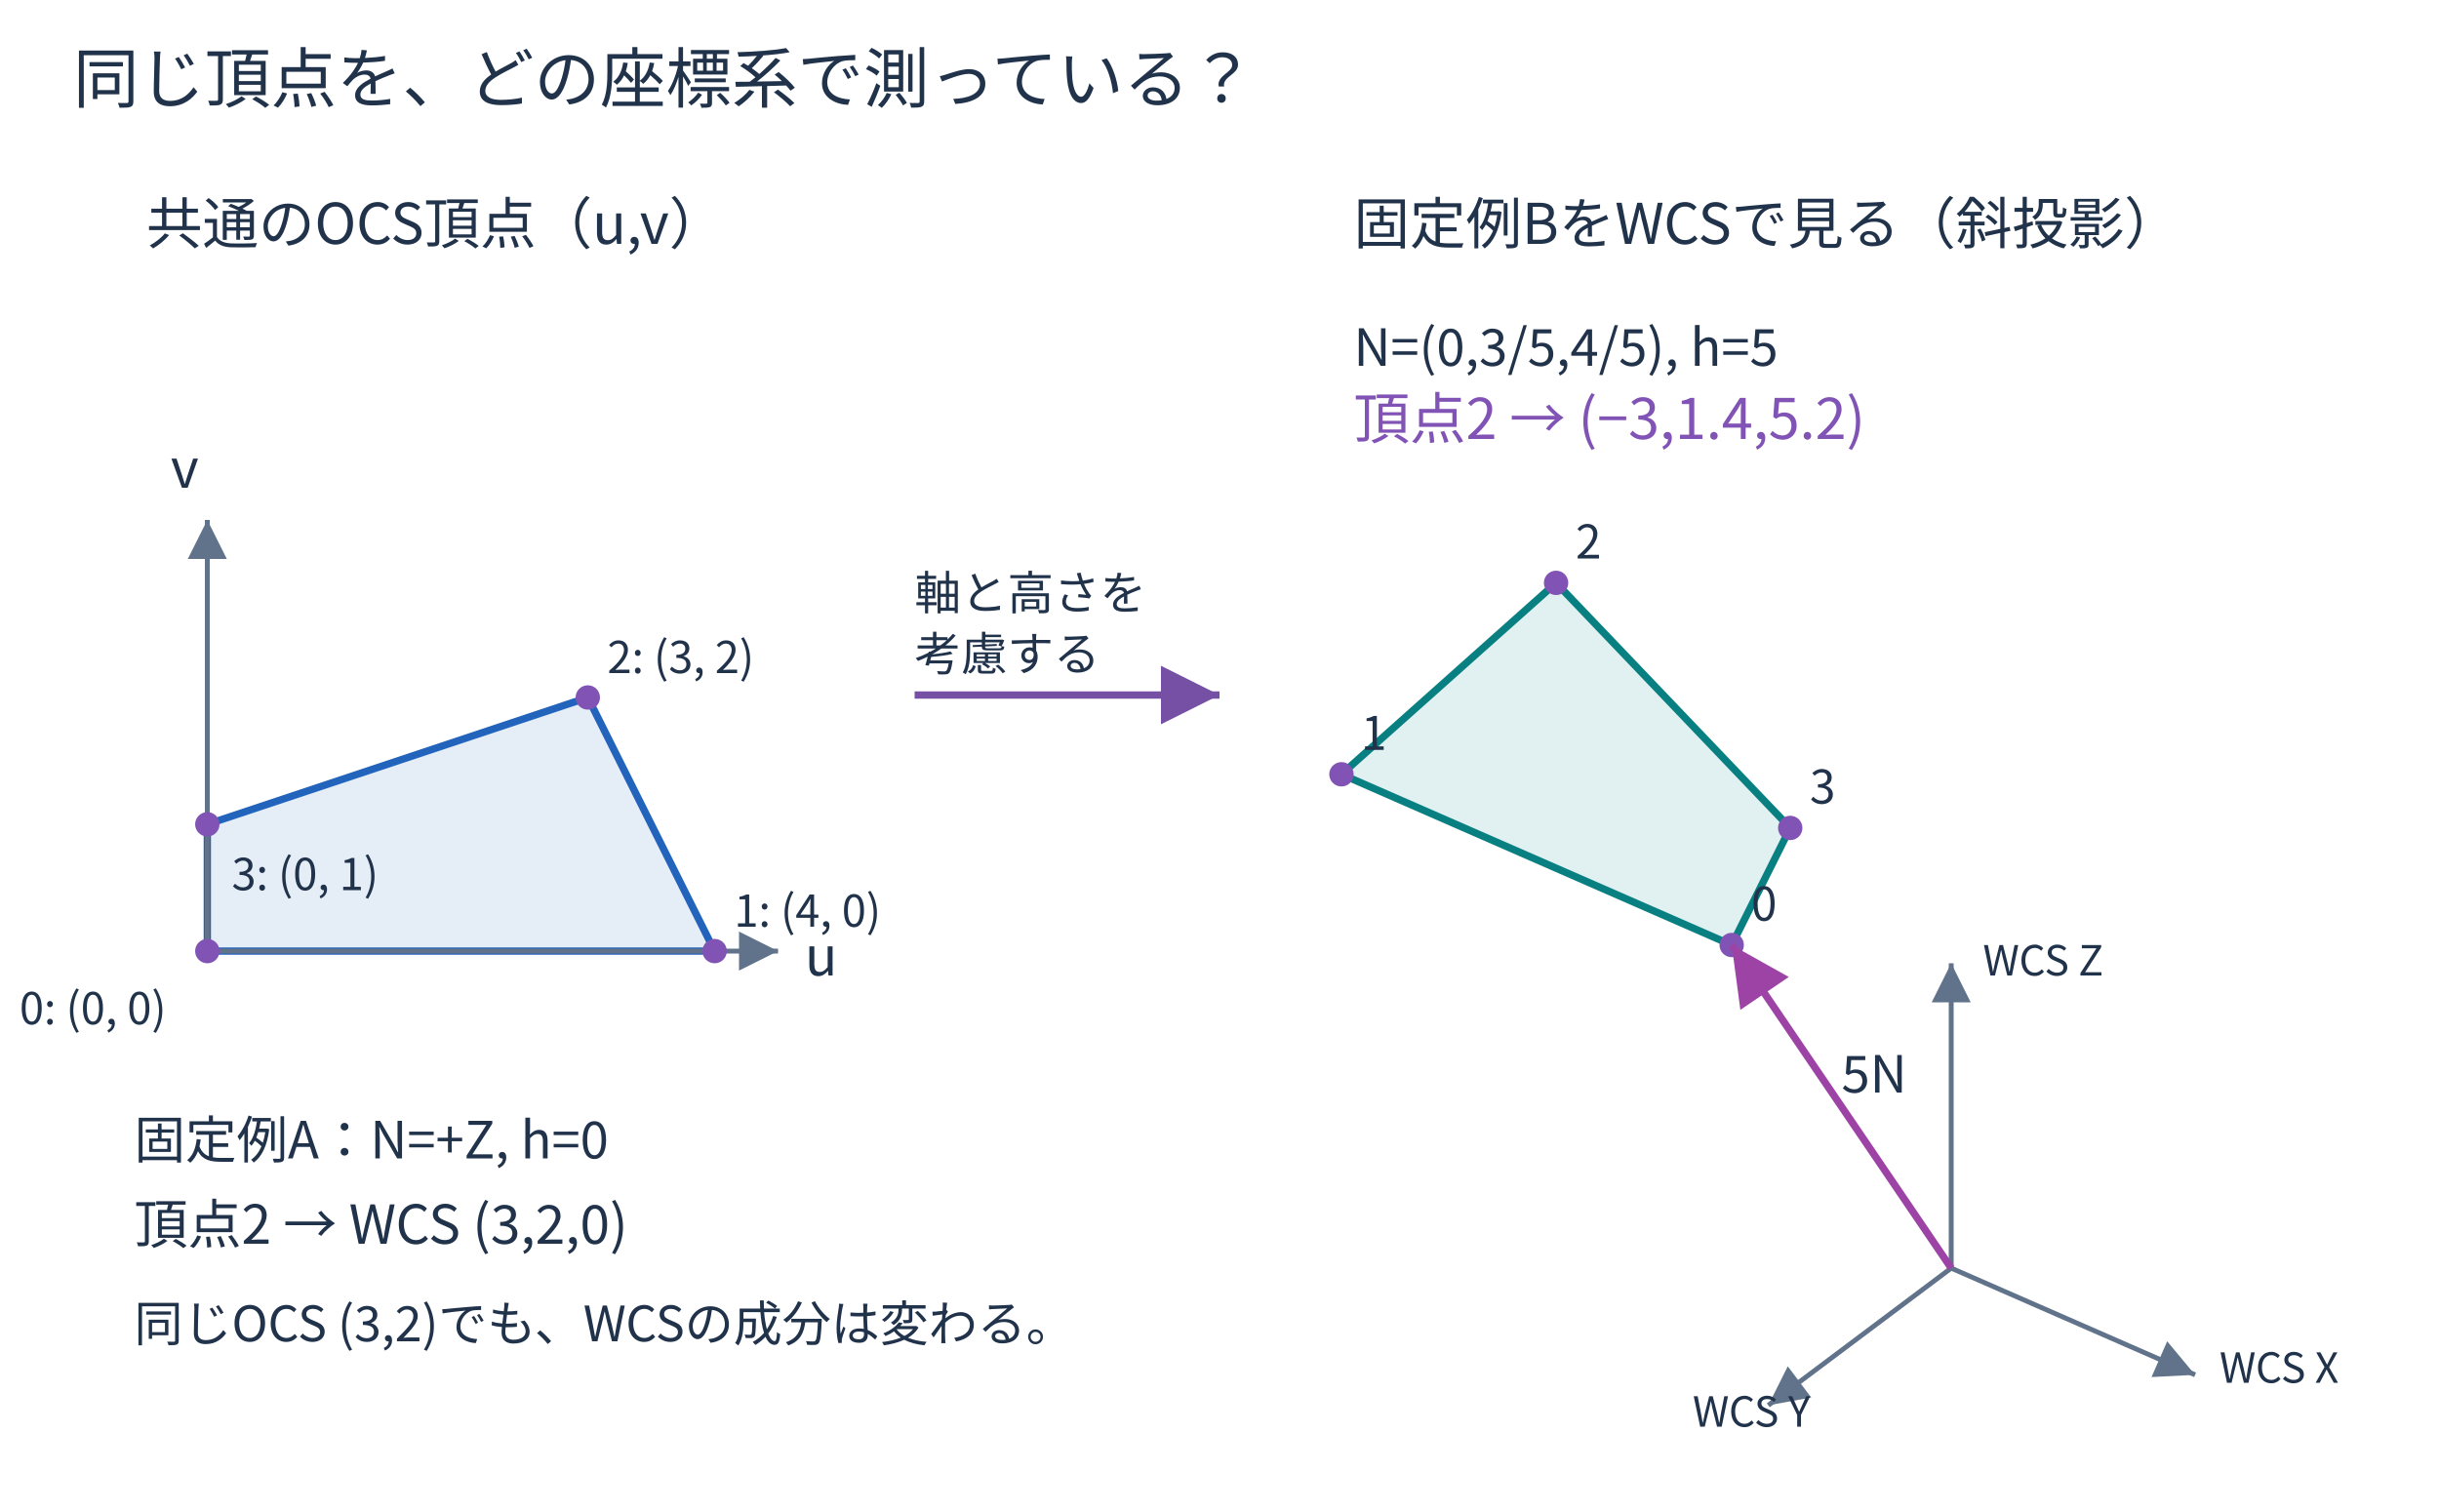
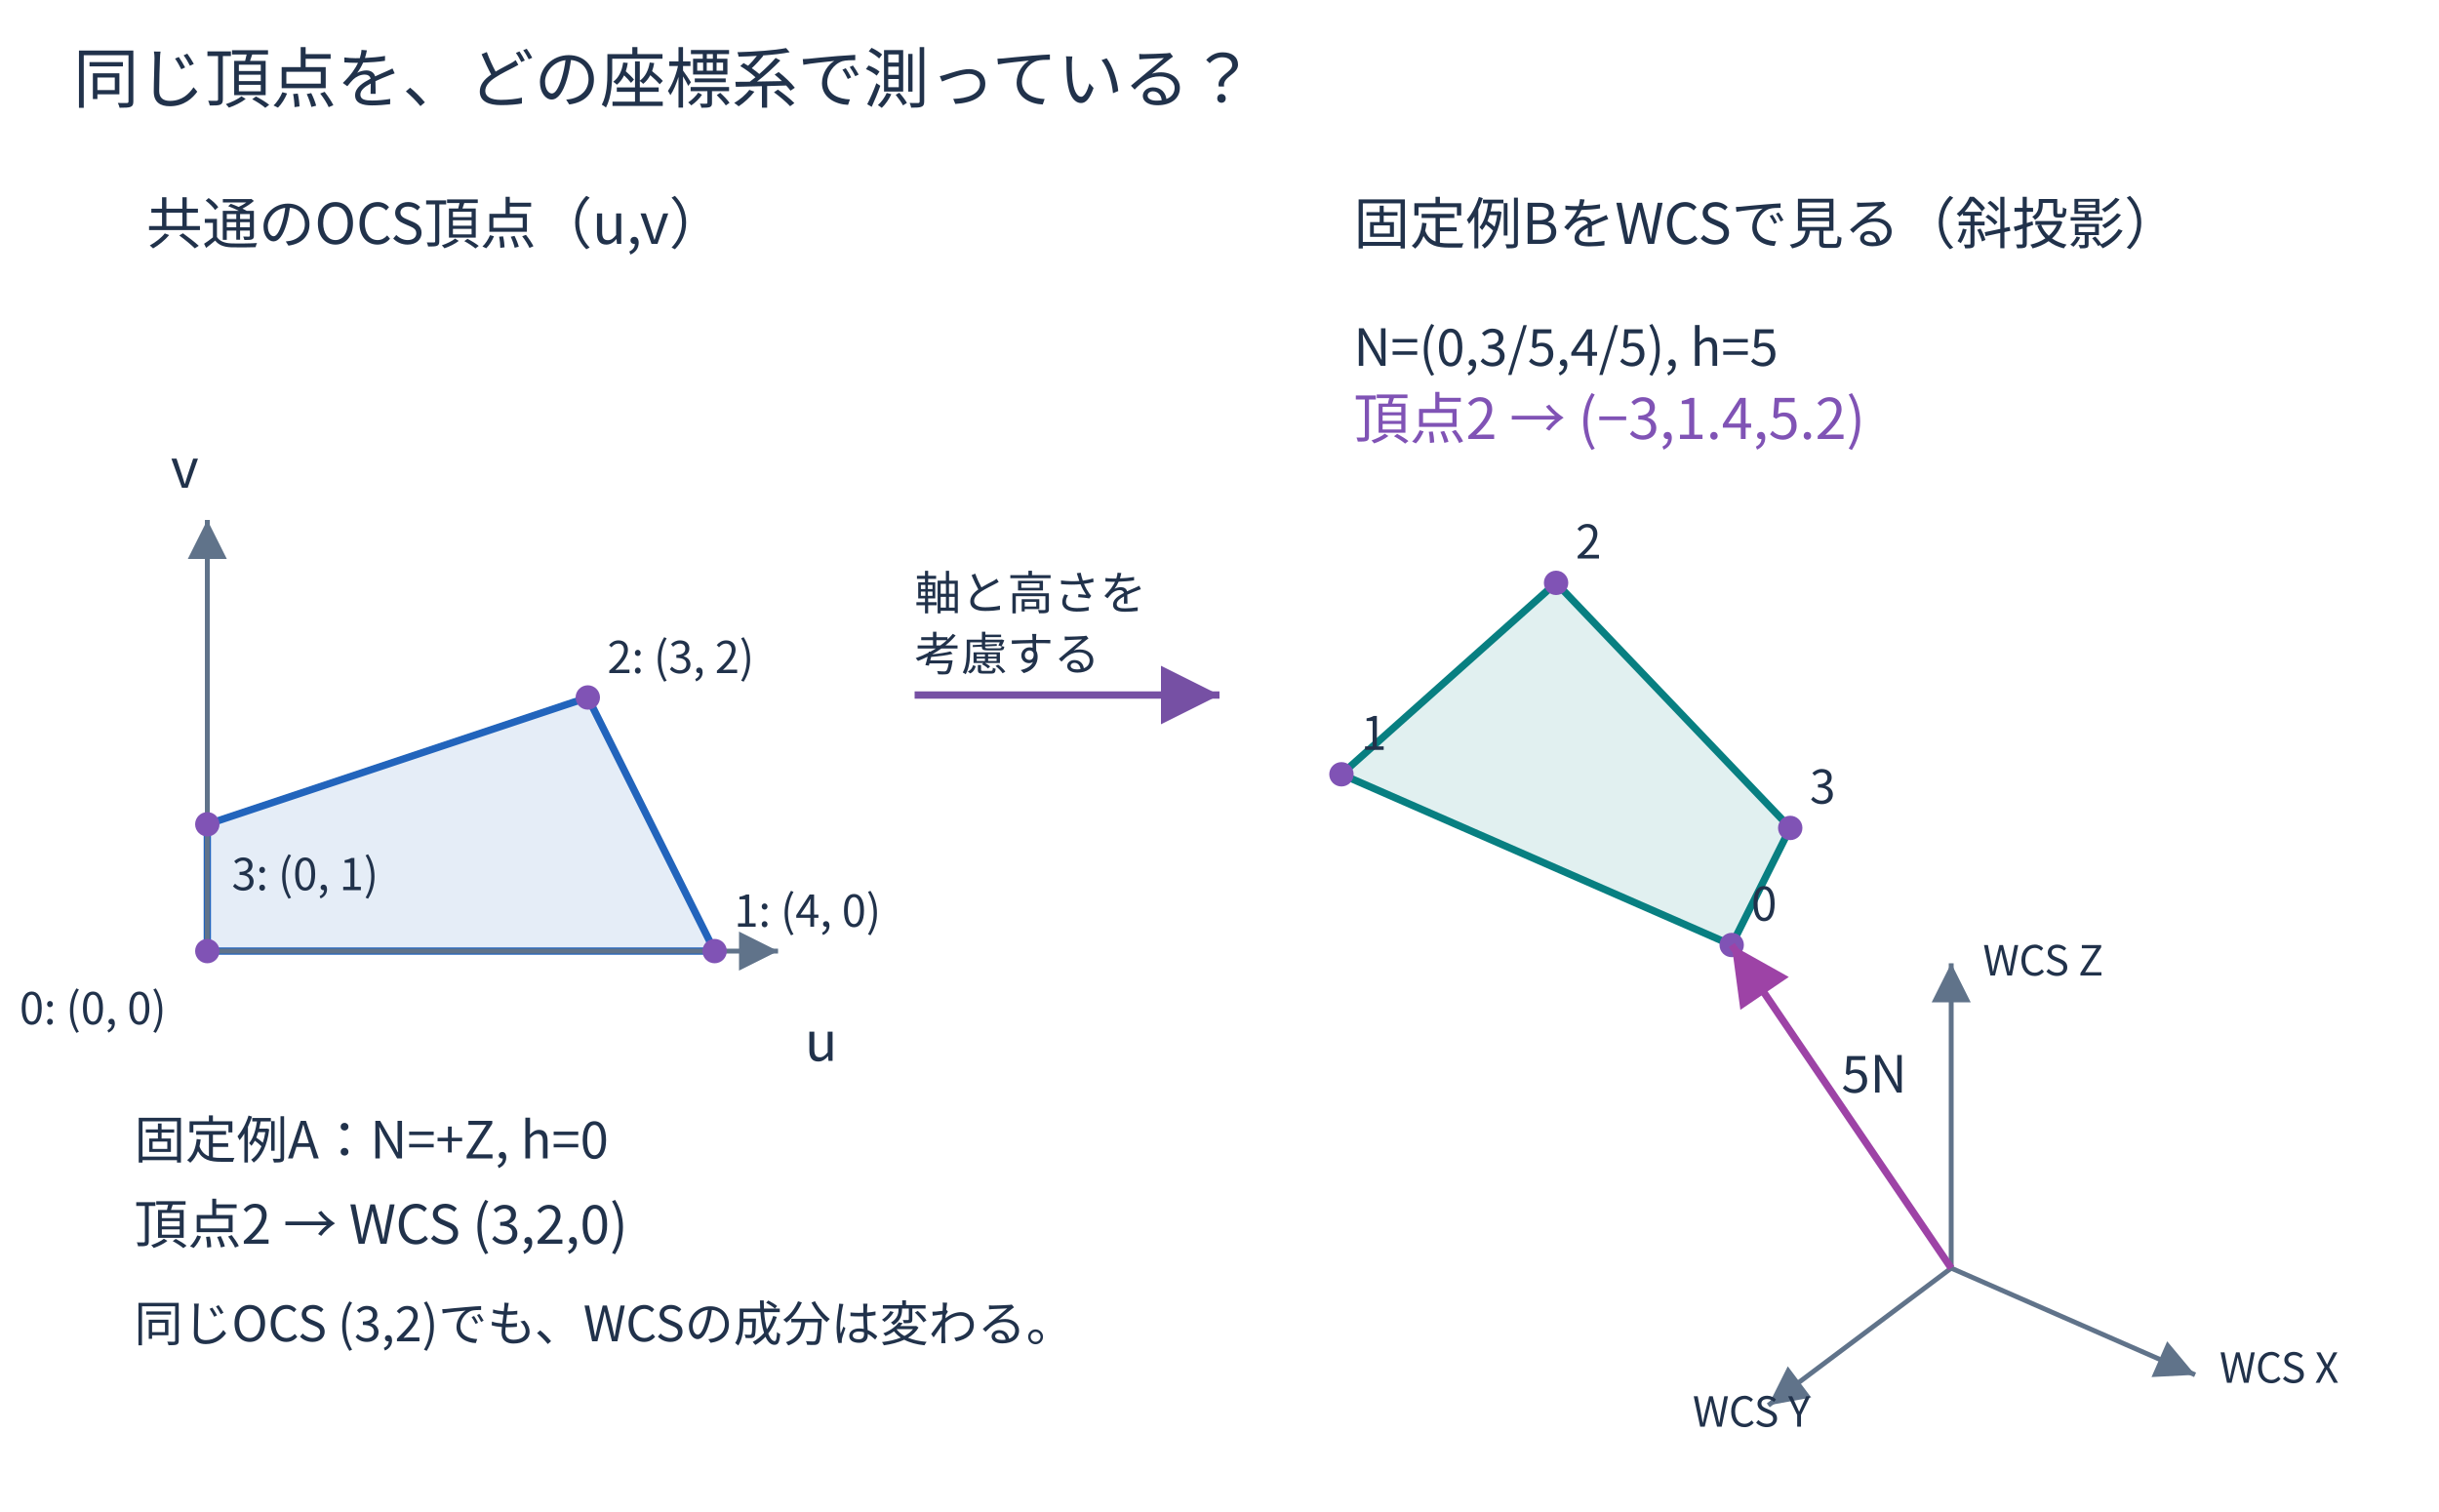
<svg xmlns="http://www.w3.org/2000/svg" width="1000" height="620" viewBox="0 0 1000 620" role="img" aria-labelledby="title desc" style="font-family:Yu Gothic,Meiryo,Noto Sans CJK JP,sans-serif">
  <defs>
    <marker id="arrow" markerWidth="9" markerHeight="9" refX="8" refY="4" orient="auto-start-reverse">
      <path d="M0,0 L8,4 L0,8 Z" fill="context-stroke" />
    </marker>
  </defs>
  <rect width="1000" height="620" fill="#ffffff" />
  <text x="30" y="42" font-size="27" fill="#21324b" text-anchor="start">同じ頂点を、どの座標系で測っている？</text>
  <text x="60" y="100" font-size="23" fill="#21324b" text-anchor="start">共通のOCS頂点（u,v）</text>
  <text x="555" y="100" font-size="23" fill="#21324b" text-anchor="start">固定例BをWCSで見る（斜投影）</text>
  <polygon points="85.000,390.000 293.000,390.000 241.000,286.000 85.000,338.000" fill="#2264bc" fill-opacity="0.12" stroke="#2264bc" stroke-width="3" />
  <line x1="85.000" y1="390.000" x2="319.000" y2="390.000" stroke="#60738a" stroke-width="2" marker-end="url(#arrow)" />
  <line x1="85.000" y1="390.000" x2="85.000" y2="213.200" stroke="#60738a" stroke-width="2" marker-end="url(#arrow)" />
-   <text x="330" y="400" font-size="22" fill="#21324b" text-anchor="start">u</text>
+   <text x="330" y="435" font-size="22" fill="#21324b" text-anchor="start">u</text>
  <text x="70" y="200" font-size="22" fill="#21324b" text-anchor="start">v</text>
  <circle cx="85.000" cy="390.000" r="5" fill="#8053b5" />
  <text x="8" y="420" font-size="18" fill="#21324b" text-anchor="start">0: (0, 0)</text>
  <circle cx="293.000" cy="390.000" r="5" fill="#8053b5" />
  <text x="301" y="380" font-size="18" fill="#21324b" text-anchor="start">1: (4, 0)</text>
  <circle cx="241.000" cy="286.000" r="5" fill="#8053b5" />
  <text x="249" y="276" font-size="18" fill="#21324b" text-anchor="start">2: (3, 2)</text>
  <circle cx="85.000" cy="338.000" r="5" fill="#8053b5" />
  <text x="95" y="365" font-size="18" fill="#21324b" text-anchor="start">3: (0, 1)</text>
  <line x1="375.000" y1="285.000" x2="500.000" y2="285.000" stroke="#7650a4" stroke-width="3" marker-end="url(#arrow)" />
  <text x="375" y="250" font-size="19" fill="#21324b" text-anchor="start">軸と高さを</text>
  <text x="375" y="275" font-size="19" fill="#21324b" text-anchor="start">考慮する</text>
  <polygon points="710.000,387.500 550.000,317.500 638.000,239.000 734.000,339.500" fill="#087f81" fill-opacity="0.12" stroke="#087f81" stroke-width="3" />
  <circle cx="710.000" cy="387.500" r="5" fill="#8053b5" />
  <text x="718.0" y="377.5" font-size="19" fill="#21324b" text-anchor="start">0</text>
  <circle cx="550.000" cy="317.500" r="5" fill="#8053b5" />
  <text x="558.0" y="307.5" font-size="19" fill="#21324b" text-anchor="start">1</text>
  <circle cx="638.000" cy="239.000" r="5" fill="#8053b5" />
  <text x="646.0" y="229.0" font-size="19" fill="#21324b" text-anchor="start">2</text>
  <circle cx="734.000" cy="339.500" r="5" fill="#8053b5" />
  <text x="742.0" y="329.5" font-size="19" fill="#21324b" text-anchor="start">3</text>
  <line x1="800.000" y1="520.000" x2="900.000" y2="563.750" stroke="#60738a" stroke-width="2" marker-end="url(#arrow)" />
  <text x="910" y="567" font-size="17" fill="#21324b" text-anchor="start">WCS X</text>
  <line x1="800.000" y1="520.000" x2="725.000" y2="576.250" stroke="#60738a" stroke-width="2" marker-end="url(#arrow)" />
  <text x="694" y="585" font-size="17" fill="#21324b" text-anchor="start">WCS Y</text>
  <line x1="800.000" y1="520.000" x2="800.000" y2="395.000" stroke="#60738a" stroke-width="2" marker-end="url(#arrow)" />
  <text x="813" y="400" font-size="17" fill="#21324b" text-anchor="start">WCS Z</text>
  <line x1="800.000" y1="520.000" x2="710.000" y2="387.500" stroke="#9d43a6" stroke-width="3" marker-end="url(#arrow)" />
  <text x="755" y="448" font-size="21" fill="#21324b" text-anchor="start">5N</text>
  <text x="555" y="150" font-size="21" fill="#21324b" text-anchor="start">N=(0,3/5,4/5), h=5</text>
  <text x="555" y="180" font-size="23" fill="#8053b5" text-anchor="start">頂点2 → (−3,1.4,5.2)</text>
  <text x="55" y="475" font-size="21" fill="#21324b" text-anchor="start">固定例A：N=+Z, h=0</text>
  <text x="55" y="510" font-size="22" fill="#21324b" text-anchor="start">頂点2 → WCS (3,2,0)</text>
  <text x="55" y="550" font-size="20" fill="#21324b" text-anchor="start">同じOCS (3,2)でも、WCSの成分は変わる。</text>
</svg>
